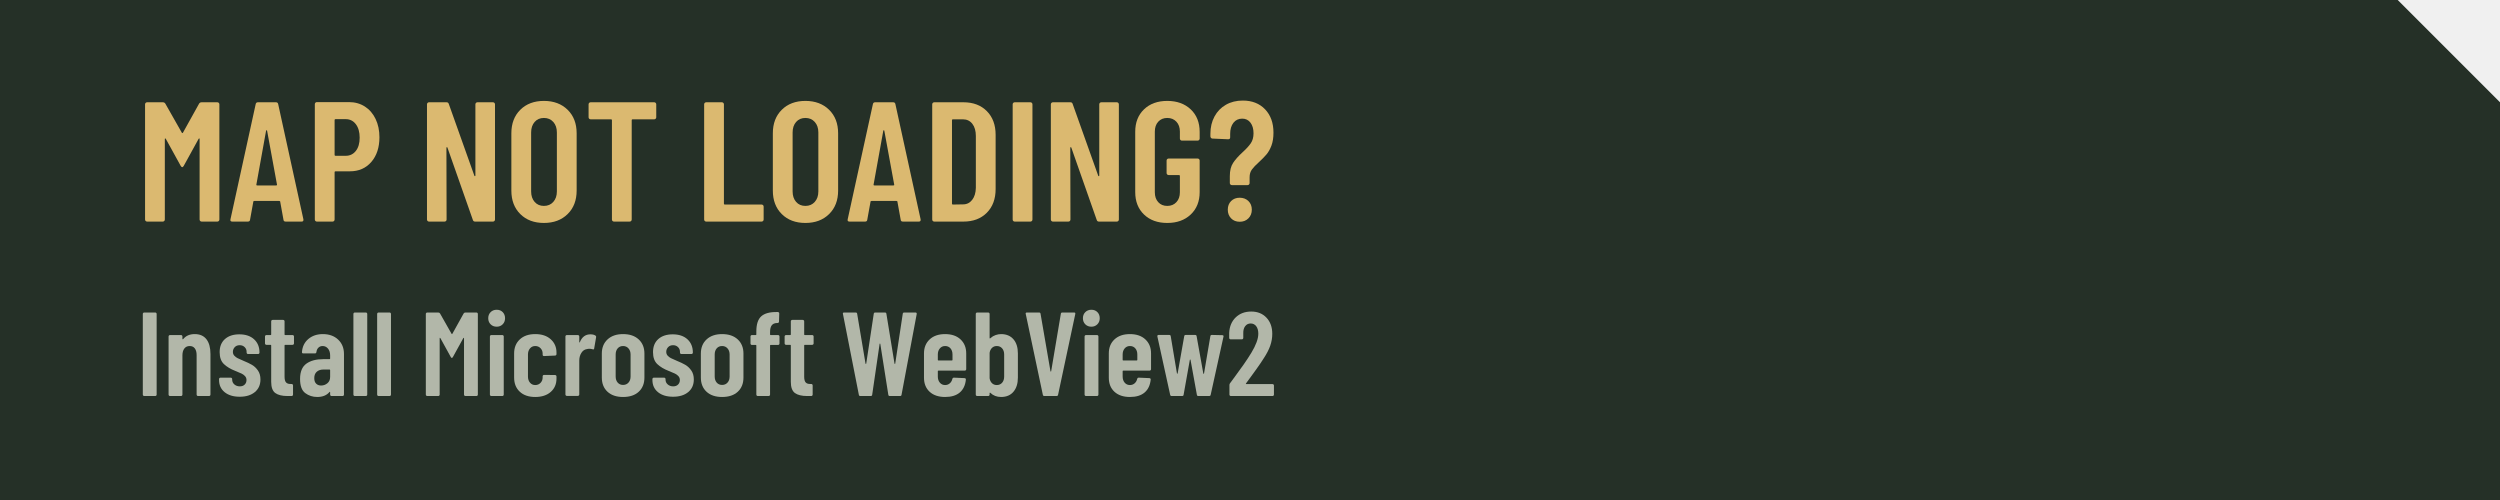
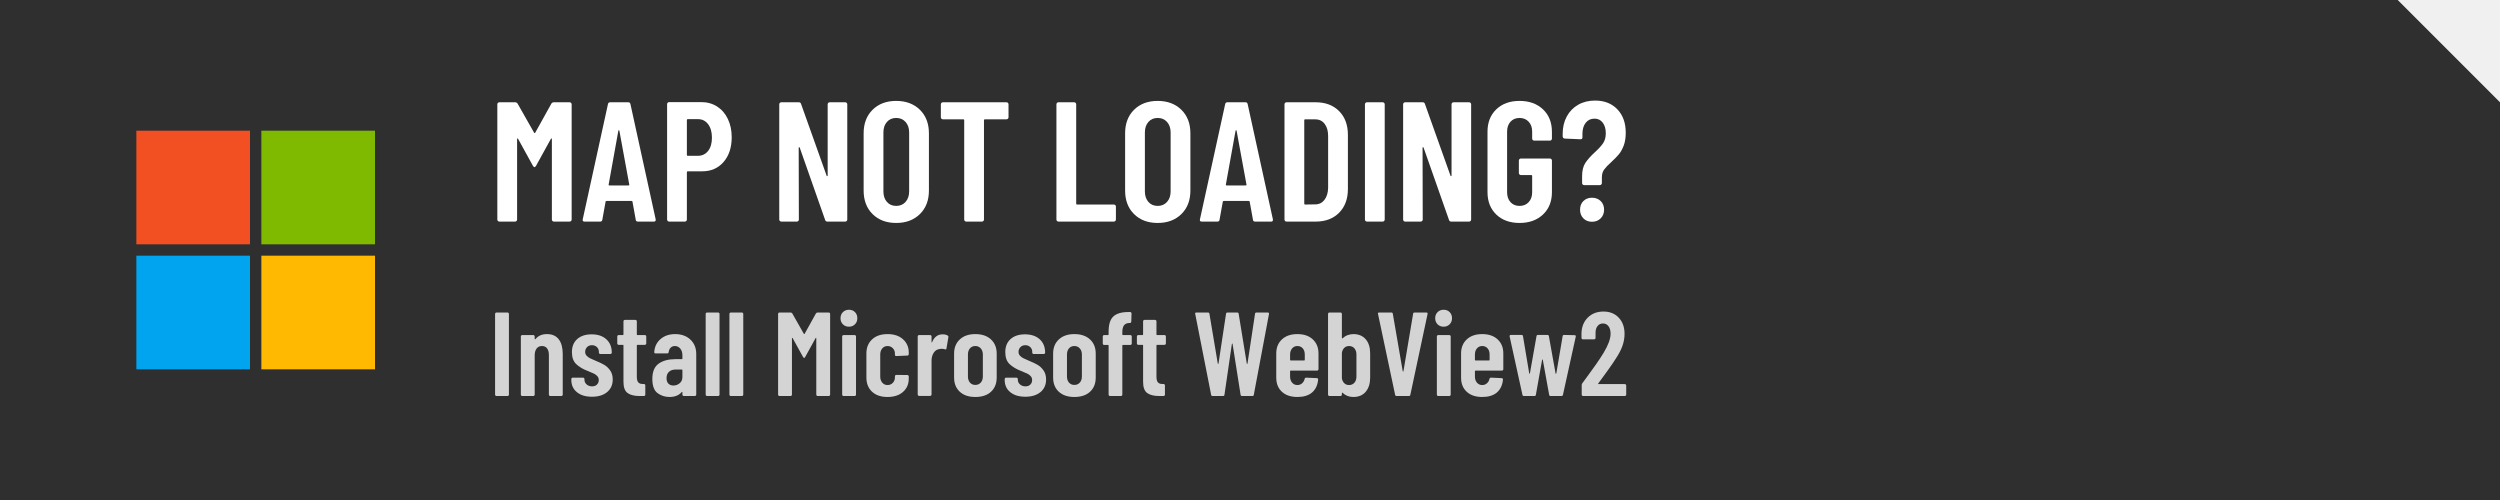
<svg xmlns="http://www.w3.org/2000/svg" width="440" height="88" viewBox="0 0 440 88" role="img" aria-label="MAP NOT LOADING? Install Microsoft WebView2">
  <defs>
    <path id="g50" d="M17.3 60H39.2Q39.7 60 40.05 60.35Q40.4 60.7 40.4 61.2V68.8Q40.4 69.3 40.05 69.65Q39.7 70 39.2 70H4.3Q3.8 70 3.45 69.65Q3.1 69.3 3.1 68.8V60.8Q3.1 59.9 3.6 59.3L7.5 54Q11.4 48.8 15.15 43.4Q18.9 38 21.5 33.7Q27.3 24.1 27.3 17.8Q27.3 13.8 25.55 11.5Q23.8 9.2 20.9 9.2Q18 9.2 16.3 11.45Q14.6 13.7 14.7 17.4V21.3Q14.7 21.8 14.35 22.15Q14 22.5 13.5 22.5H4.1Q3.6 22.5 3.25 22.15Q2.9 21.8 2.9 21.3V17Q3.3 9 8.35 4.1Q13.4 -0.8 21.4 -0.8Q29.3 -0.8 34.15 4.35Q39 9.5 39 17.9Q39 22.9 37.3 27.8Q35.6 32.7 31.9 38.3Q29.4 42.3 25.95 47.1Q22.5 51.9 21.4 53.4Q18.4 57.4 17 59.4Q16.8 59.6 16.9 59.8Q17 60 17.3 60Z" />
    <path id="g63" d="M13.5 47.4V43.3Q13.5 38.5 15.4 35.6Q17.3 32.7 21 29.3Q24.2 26.4 25.8 24.05Q27.4 21.7 27.4 18.2Q27.4 14.3 25.6 11.95Q23.8 9.6 20.8 9.6Q17.5 9.6 15.6 12.05Q13.7 14.5 13.7 18.5V20.6Q13.7 21.7 12.5 21.7L3.3 21.3Q2.8 21.3 2.45 20.9Q2.1 20.5 2.1 20V18.5Q2.1 12.8 4.5 8.35Q6.9 3.9 11.2 1.45Q15.5 -1 21.1 -1Q29.3 -1 34.2 4.15Q39.1 9.3 39.1 17.8Q39.1 22.3 37.9 25.45Q36.7 28.6 35 30.6Q33.3 32.6 30.6 35.1Q27.8 37.6 26.45 39.45Q25.1 41.3 25.1 44V47.4Q25.1 47.9 24.75 48.25Q24.4 48.6 23.9 48.6H14.7Q14.2 48.6 13.85 48.25Q13.5 47.9 13.5 47.4ZM12.3 63Q12.3 59.9 14.25 57.95Q16.2 56 19.3 56Q22.4 56 24.4 57.95Q26.4 59.9 26.4 63Q26.4 66.1 24.4 68.1Q22.4 70.1 19.3 70.1Q16.2 70.1 14.25 68.1Q12.3 66.1 12.3 63Z" />
    <path id="g65" d="M32.5 68.9 30.6 58.4Q30.6 57.9 30 57.9H15.4Q14.8 57.9 14.8 58.4L12.9 68.9Q12.8 70 11.6 70H2.5Q1.1 70 1.4 68.7L16.2 1.1Q16.4 0 17.5 0H28.1Q29.2 0 29.4 1.1L44.2 68.7V69.1Q44.2 70 43.1 70H33.8Q32.6 70 32.5 68.9ZM17.1 48.8H28.2Q28.8 48.8 28.7 48.3L22.9 16.7Q22.8 16.4 22.6 16.4Q22.4 16.4 22.3 16.7L16.6 48.3Q16.5 48.8 17.1 48.8Z" />
    <path id="g68" d="M5.4 68.8V1.2Q5.4 0.7 5.75 0.35Q6.1 0 6.6 0H23.7Q32.3 0 37.45 5.2Q42.6 10.4 42.6 19.1V50.9Q42.6 59.6 37.45 64.8Q32.3 70 23.7 70H6.6Q6.1 70 5.75 69.65Q5.4 69.3 5.4 68.8ZM17.5 60 23.5 59.9Q26.8 59.9 28.85 57.25Q30.9 54.6 31 50.2V19.8Q31 15.3 28.95 12.65Q26.9 10 23.4 10H17.5Q17 10 17 10.5V59.5Q17 60 17.5 60Z" />
    <path id="g71" d="M4.2 52.7V17.3Q4.2 9.1 9.35 4.15Q14.5 -0.8 23 -0.8Q31.5 -0.8 36.75 4.15Q42 9.1 42 17.4V21.3Q42 21.8 41.65 22.15Q41.3 22.5 40.8 22.5H31.6Q31.1 22.5 30.75 22.15Q30.4 21.8 30.4 21.3V17.2Q30.4 13.6 28.35 11.4Q26.3 9.2 23 9.2Q19.7 9.2 17.7 11.4Q15.7 13.6 15.7 17.2V52.8Q15.7 56.4 17.7 58.6Q19.7 60.8 23 60.8Q26.3 60.8 28.35 58.6Q30.4 56.4 30.4 52.8V43.2Q30.4 42.7 29.9 42.7H23.8Q23.3 42.7 22.95 42.35Q22.6 42 22.6 41.5V34.2Q22.6 33.7 22.95 33.35Q23.3 33 23.8 33H40.8Q41.3 33 41.65 33.35Q42 33.7 42 34.2V52.7Q42 60.9 36.75 65.85Q31.5 70.8 23 70.8Q14.5 70.8 9.35 65.85Q4.2 60.9 4.2 52.7Z" />
    <path id="g73" d="M5.4 68.8V1.2Q5.4 0.7 5.75 0.35Q6.1 0 6.6 0H15.8Q16.3 0 16.65 0.35Q17 0.7 17 1.2V68.8Q17 69.3 16.65 69.65Q16.3 70 15.8 70H6.6Q6.1 70 5.75 69.65Q5.4 69.3 5.4 68.8Z" />
    <path id="g76" d="M5.4 68.8V1.2Q5.4 0.7 5.75 0.35Q6.1 0 6.6 0H15.8Q16.3 0 16.65 0.35Q17 0.7 17 1.2V59.5Q17 60 17.5 60H39.1Q39.6 60 39.95 60.35Q40.3 60.7 40.3 61.2V68.8Q40.3 69.3 39.95 69.65Q39.6 70 39.1 70H6.6Q6.1 70 5.75 69.65Q5.4 69.3 5.4 68.8Z" />
    <path id="g77" d="M38.3 0H47.5Q48 0 48.35 0.35Q48.7 0.7 48.7 1.2V68.8Q48.7 69.3 48.35 69.65Q48 70 47.5 70H38.3Q37.8 70 37.45 69.65Q37.1 69.3 37.1 68.8V21.6Q37.1 21.2 36.9 21.2Q36.7 21.2 36.5 21.5L27.8 37.3Q27.3 38.1 26.9 38.1Q26.5 38.1 26 37.3L17.3 21.5Q17.1 21.2 16.9 21.2Q16.7 21.2 16.7 21.6V68.8Q16.7 69.3 16.35 69.65Q16 70 15.5 70H6.3Q5.8 70 5.45 69.65Q5.1 69.3 5.1 68.8V1.2Q5.1 0.7 5.45 0.35Q5.8 0 6.3 0H15.5Q16.5 0 17 0.8L26.7 17.9Q27 18.3 27.3 17.9L36.8 0.8Q37.3 0 38.3 0Z" />
    <path id="g78" d="M35 0H44.1Q44.6 0 44.95 0.35Q45.3 0.7 45.3 1.2V68.8Q45.3 69.3 44.95 69.65Q44.6 70 44.1 70H33.6Q32.6 70 32.3 69L17.4 26.6Q17.3 26.3 17.05 26.35Q16.8 26.4 16.8 26.7L16.9 68.8Q16.9 69.3 16.55 69.65Q16.2 70 15.7 70H6.6Q6.1 70 5.75 69.65Q5.4 69.3 5.4 68.8V1.2Q5.4 0.7 5.75 0.35Q6.1 0 6.6 0H16.9Q17.9 0 18.2 1L33.2 43.1Q33.3 43.4 33.55 43.35Q33.8 43.3 33.8 43V1.2Q33.8 0.7 34.15 0.35Q34.5 0 35 0Z" />
    <path id="g79" d="M4.2 51.8V18.2Q4.2 9.6 9.45 4.4Q14.7 -0.8 23.3 -0.8Q31.9 -0.8 37.2 4.4Q42.5 9.6 42.5 18.2V51.8Q42.5 60.4 37.2 65.6Q31.9 70.8 23.3 70.8Q14.7 70.8 9.45 65.6Q4.2 60.4 4.2 51.8ZM30.9 52.3V17.7Q30.9 13.9 28.8 11.55Q26.7 9.2 23.3 9.2Q19.9 9.2 17.85 11.55Q15.8 13.9 15.8 17.7V52.3Q15.8 56.1 17.85 58.45Q19.9 60.8 23.3 60.8Q26.7 60.8 28.8 58.45Q30.9 56.1 30.9 52.3Z" />
    <path id="g80" d="M43.2 20.5Q43.2 29.5 38.45 35Q33.7 40.5 25.9 40.5H17.4Q16.9 40.5 16.9 41V68.8Q16.9 69.3 16.55 69.65Q16.2 70 15.7 70H6.5Q6 70 5.65 69.65Q5.3 69.3 5.3 68.8V1.1Q5.3 0.6 5.65 0.25Q6 -0.1 6.5 -0.1H25.3Q30.6 -0.1 34.65 2.5Q38.7 5.1 40.95 9.8Q43.2 14.5 43.2 20.5ZM31.6 20.8Q31.6 15.8 29.35 12.85Q27.1 9.9 23.4 9.9H17.4Q16.9 9.9 16.9 10.4V30.9Q16.9 31.4 17.4 31.4H23.4Q27.1 31.4 29.35 28.55Q31.6 25.7 31.6 20.8Z" />
    <path id="g84" d="M42.5 1.2V8.8Q42.5 9.3 42.15 9.65Q41.8 10 41.3 10H28.6Q28.1 10 28.1 10.5V68.8Q28.1 69.3 27.75 69.65Q27.4 70 26.9 70H17.7Q17.2 70 16.85 69.65Q16.5 69.3 16.5 68.8V10.5Q16.5 10 16 10H4Q3.5 10 3.15 9.65Q2.8 9.3 2.8 8.8V1.2Q2.8 0.7 3.15 0.35Q3.5 0 4 0H41.3Q41.8 0 42.15 0.35Q42.5 0.7 42.5 1.2Z" />
    <path id="g86" d="M17.1 68.9 2.8 1.3 2.7 0.9Q2.7 0 3.8 0H13.9Q15.1 0 15.2 1.1L23.5 49.2Q23.6 49.5 23.8 49.5Q24 49.5 24.1 49.2L32.2 1.1Q32.3 0 33.5 0H43.3Q44.6 0 44.3 1.3L29.9 68.9Q29.7 70 28.6 70H18.4Q17.3 70 17.1 68.9Z" />
    <path id="g87" d="M15.7 68.9 2.4 1.3 2.3 0.9Q2.3 0 3.4 0H13Q14.2 0 14.3 1.1L21.3 42.8Q21.4 43.1 21.6 43.1Q21.8 43.1 21.9 42.8L28.2 1.1Q28.3 0 29.5 0H37.5Q38.7 0 38.8 1.1L45.6 42.8Q45.7 43.1 45.9 43.1Q46.1 43.1 46.2 42.8L52.5 1.1Q52.6 0 53.8 0H63.1Q64.4 0 64.2 1.3L51.5 68.9Q51.4 70 50.2 70H41.7Q40.5 70 40.4 68.9L33.7 26.4Q33.6 26 33.4 26Q33.2 26 33.1 26.4L26.9 68.9Q26.8 70 25.6 70H17Q15.8 70 15.7 68.9Z" />
    <path id="g97" d="M39.7 34.8V68.8Q39.7 69.3 39.35 69.65Q39 70 38.5 70H29.3Q28.8 70 28.45 69.65Q28.1 69.3 28.1 68.8V66.9Q28.1 66.6 27.9 66.5Q27.7 66.4 27.5 66.7Q24 70.8 17.3 70.8Q11.6 70.8 7.25 67.55Q2.9 64.3 2.9 55.7Q2.9 46.7 8.15 42.9Q13.4 39.1 22.4 39.1H27.6Q28.1 39.1 28.1 38.6V36Q28.1 32.4 26.3 30.25Q24.5 28.1 21.8 28.1Q19.7 28.1 18.3 29.45Q16.9 30.8 16.6 33.1Q16.5 34.3 15.3 34.3H5.6Q4.4 34.3 4.5 33.1Q5 26.3 9.85 22.2Q14.7 18.1 22 18.1Q29.9 18.1 34.8 22.7Q39.7 27.3 39.7 34.8ZM28.1 54V48.3Q28.1 47.8 27.6 47.8H22.4Q19 47.8 16.9 49.65Q14.8 51.5 14.8 55Q14.8 58.1 16.4 59.65Q18 61.2 20.5 61.2Q23.5 61.2 25.8 59.3Q28.1 57.4 28.1 54Z" />
    <path id="g98" d="M39.9 34.3V54.6Q39.9 62 36.2 66.4Q32.5 70.8 25.8 70.8Q20.4 70.8 16.8 67.3Q16.6 67.1 16.4 67.2Q16.2 67.3 16.2 67.6V68.8Q16.2 69.3 15.85 69.65Q15.5 70 15 70H5.8Q5.3 70 4.95 69.65Q4.6 69.3 4.6 68.8V1.2Q4.6 0.7 4.95 0.35Q5.3 0 5.8 0H15Q15.5 0 15.85 0.35Q16.2 0.7 16.2 1.2V21.4Q16.2 21.7 16.45 21.75Q16.7 21.8 17 21.4Q18.9 19.7 21.25 18.9Q23.6 18.1 25.8 18.1Q32.4 18.1 36.15 22.4Q39.9 26.7 39.9 34.3ZM22.2 28.1Q19.8 28.1 18.2 29.65Q16.6 31.2 16.2 33.8V55.1Q16.6 57.7 18.2 59.25Q19.8 60.8 22.2 60.8Q25 60.8 26.7 58.85Q28.4 56.9 28.4 53.7V35.2Q28.4 32 26.7 30.05Q25 28.1 22.2 28.1Z" />
    <path id="g99" d="M3.8 54.5V34.3Q3.8 27 8.55 22.55Q13.3 18.1 21.5 18.1Q29.7 18.1 34.5 22.45Q39.3 26.8 39.3 33.5V34.9Q39.3 35.4 38.95 35.75Q38.6 36.1 38.1 36.1L28.9 36.5Q27.7 36.5 27.7 35.3V34.3Q27.7 31.8 25.95 29.95Q24.2 28.1 21.5 28.1Q18.8 28.1 17.1 30.1Q15.4 32.1 15.4 35.2V53.7Q15.4 56.8 17.1 58.8Q18.8 60.8 21.5 60.8Q24.2 60.8 25.95 58.95Q27.7 57.1 27.7 54.5V53.5Q27.7 53 28.05 52.65Q28.4 52.3 28.9 52.3L38.1 52.4Q38.6 52.4 38.95 52.75Q39.3 53.1 39.3 53.6V55.4Q39.3 62.3 34.5 66.55Q29.7 70.8 21.5 70.8Q13.3 70.8 8.55 66.4Q3.8 62 3.8 54.5Z" />
    <path id="g101" d="M38 48.7H15.9Q15.4 48.7 15.4 49.2V53.7Q15.4 56.8 17.1 58.8Q18.8 60.8 21.5 60.8Q23.8 60.8 25.45 59.35Q27.1 57.9 27.6 55.6Q27.9 54.6 28.9 54.6L37.8 55Q38.3 55 38.65 55.35Q39 55.7 38.9 56.3Q38.2 63.3 33.8 67.05Q29.4 70.8 21.5 70.8Q13.3 70.8 8.55 66.45Q3.8 62.1 3.8 54.6V34.3Q3.8 27 8.55 22.55Q13.3 18.1 21.5 18.1Q29.7 18.1 34.45 22.55Q39.2 27 39.2 34.3V47.5Q39.2 48 38.85 48.35Q38.5 48.7 38 48.7ZM15.4 35.2V39.7Q15.4 40.2 15.9 40.2H27.2Q27.7 40.2 27.7 39.7V35.2Q27.7 32 26 30.05Q24.3 28.1 21.5 28.1Q18.8 28.1 17.1 30.1Q15.4 32.1 15.4 35.2Z" />
    <path id="g102" d="M26.5 20.1V26Q26.5 26.5 26.15 26.85Q25.8 27.2 25.3 27.2H19.1Q18.6 27.2 18.6 27.7V68.8Q18.6 69.3 18.25 69.65Q17.9 70 17.4 70H8.3Q7.8 70 7.45 69.65Q7.1 69.3 7.1 68.8V27.7Q7.1 27.2 6.6 27.2H3.4Q2.9 27.2 2.55 26.85Q2.2 26.5 2.2 26V20.1Q2.2 19.6 2.55 19.25Q2.9 18.9 3.4 18.9H6.6Q7.1 18.9 7.1 18.4V15.9Q7.1 6.9 11.2 3.2Q15.3 -0.5 24.3 -0.4H25.1Q25.6 -0.4 25.95 -0.05Q26.3 0.3 26.3 0.8L26.1 7.6Q26.1 8.1 25.75 8.45Q25.4 8.8 24.9 8.8H24.4Q21.4 8.9 20 10.75Q18.6 12.6 18.6 16.4V18.4Q18.6 18.9 19.1 18.9H25.3Q25.8 18.9 26.15 19.25Q26.5 19.6 26.5 20.1Z" />
    <path id="g105" d="M3.6 4.8Q3.6 1.7 5.6 -0.3Q7.6 -2.3 10.7 -2.3Q13.8 -2.3 15.75 -0.3Q17.7 1.7 17.7 4.8Q17.7 7.9 15.7 9.9Q13.7 11.9 10.7 11.9Q7.6 11.9 5.6 9.9Q3.6 7.9 3.6 4.8ZM5 68.8V20.1Q5 19.6 5.35 19.25Q5.7 18.9 6.2 18.9H15.4Q15.9 18.9 16.25 19.25Q16.6 19.6 16.6 20.1V68.8Q16.6 69.3 16.25 69.65Q15.9 70 15.4 70H6.2Q5.7 70 5.35 69.65Q5 69.3 5 68.8Z" />
    <path id="g108" d="M4.2 68.8V1.2Q4.2 0.7 4.55 0.35Q4.9 0 5.4 0H14.6Q15.1 0 15.45 0.35Q15.8 0.7 15.8 1.2V68.8Q15.8 69.3 15.45 69.65Q15.1 70 14.6 70H5.4Q4.9 70 4.55 69.65Q4.2 69.3 4.2 68.8Z" />
    <path id="g110" d="M39.7 34.8V68.8Q39.7 69.3 39.35 69.65Q39 70 38.5 70H29.3Q28.8 70 28.45 69.65Q28.1 69.3 28.1 68.8V35.7Q28.1 32.1 26.6 30.1Q25.1 28.1 22.3 28.1Q19.4 28.1 17.8 30.2Q16.2 32.3 16.2 36V68.8Q16.2 69.3 15.85 69.65Q15.5 70 15 70H5.8Q5.3 70 4.95 69.65Q4.6 69.3 4.6 68.8V20.1Q4.6 19.6 4.95 19.25Q5.3 18.9 5.8 18.9H15Q15.5 18.9 15.85 19.25Q16.2 19.6 16.2 20.1V22.1Q16.2 22.4 16.45 22.45Q16.7 22.5 17 22.1Q20.4 18.1 26.5 18.1Q33 18.1 36.35 22.45Q39.7 26.8 39.7 34.8Z" />
    <path id="g111" d="M3.8 54.5V34.4Q3.8 27 8.6 22.55Q13.4 18.1 21.6 18.1Q29.9 18.1 34.7 22.55Q39.5 27 39.5 34.4V54.5Q39.5 62 34.75 66.4Q30 70.8 21.6 70.8Q13.3 70.8 8.55 66.4Q3.8 62 3.8 54.5ZM27.9 53.6V35.2Q27.9 32.1 26.15 30.1Q24.4 28.1 21.6 28.1Q18.8 28.1 17.1 30.05Q15.4 32 15.4 35.2V53.6Q15.4 56.8 17.1 58.75Q18.8 60.7 21.6 60.7Q24.4 60.7 26.15 58.75Q27.9 56.8 27.9 53.6Z" />
    <path id="g114" d="M29.7 19.3Q30.5 19.8 30.3 20.8L28.7 30.1Q28.6 31.3 27.3 30.8Q25.9 30.4 24.7 30.4Q23.5 30.4 22.5 30.7Q19.7 31.1 17.95 33.85Q16.2 36.6 16.2 40.4V68.7Q16.2 69.2 15.85 69.55Q15.5 69.9 15 69.9H5.8Q5.3 69.9 4.95 69.55Q4.6 69.2 4.6 68.7V20.1Q4.6 19.6 4.95 19.25Q5.3 18.9 5.8 18.9H15Q15.5 18.9 15.85 19.25Q16.2 19.6 16.2 20.1V24.7Q16.2 25.1 16.4 25.15Q16.6 25.2 16.7 24.8Q19.4 18.3 25.5 18.3Q28.2 18.3 29.7 19.3Z" />
    <path id="g115" d="M3 56.5V55.8Q3 55.3 3.35 54.95Q3.7 54.6 4.2 54.6H12.8Q13.3 54.6 13.65 54.95Q14 55.3 14 55.8V56.3Q14 58.7 15.85 60.3Q17.7 61.9 20.4 61.9Q23 61.9 24.5 60.4Q26 58.9 26 56.6Q26 54.6 24.7 53.25Q23.4 51.9 21.9 51.2Q20.4 50.5 16.5 48.9Q10.8 46.7 7.15 43.3Q3.5 39.9 3.5 33.2Q3.5 26.2 7.95 22.25Q12.4 18.3 20 18.3Q27.8 18.3 32.35 22.45Q36.9 26.6 36.9 33.6Q36.9 34.1 36.55 34.45Q36.2 34.8 35.7 34.8H27.3Q26.8 34.8 26.45 34.45Q26.1 34.1 26.1 33.6V33Q26.1 30.6 24.45 29Q22.8 27.4 20.3 27.4Q17.7 27.4 16.15 29.05Q14.6 30.7 14.6 33Q14.6 34.9 15.8 36.2Q17 37.5 18.5 38.25Q20 39 23.5 40.5Q27.7 42.2 30.55 43.85Q33.4 45.5 35.55 48.55Q37.7 51.6 37.7 56.1Q37.7 62.8 33 66.7Q28.3 70.6 20.3 70.6Q12.4 70.6 7.7 66.8Q3 63 3 56.5Z" />
    <path id="g116" d="M24.8 27.1H18.6Q18.1 27.1 18.1 27.6V53.8Q18.1 57.3 19.4 58.65Q20.7 60 23.3 59.9H24Q24.5 59.9 24.85 60.25Q25.2 60.6 25.2 61.1V68.8Q25.2 69.3 24.85 69.65Q24.5 70 24 70H20.6Q13.8 70 10.35 67.5Q6.9 65 6.9 58.1V27.6Q6.9 27.1 6.4 27.1H2.9Q2.4 27.1 2.05 26.75Q1.7 26.4 1.7 25.9V20.1Q1.7 19.6 2.05 19.25Q2.4 18.9 2.9 18.9H6.4Q6.9 18.9 6.9 18.4V7.4Q6.9 6.9 7.25 6.55Q7.6 6.2 8.1 6.2H16.9Q17.4 6.2 17.75 6.55Q18.1 6.9 18.1 7.4V18.4Q18.1 18.9 18.6 18.9H24.8Q25.3 18.9 25.65 19.25Q26 19.6 26 20.1V25.9Q26 26.4 25.65 26.75Q25.3 27.1 24.8 27.1Z" />
    <path id="g119" d="M12.6 68.9 1.9 20.1V19.7Q1.9 18.8 3 18.8H11.8Q13 18.8 13.1 19.9L18.3 51Q18.4 51.3 18.6 51.3Q18.8 51.3 18.9 51L24.4 19.9Q24.5 18.8 25.7 18.8H33.5Q34.7 18.8 34.8 19.9L40.4 51.1Q40.5 51.4 40.7 51.4Q40.9 51.4 41 51.1L46.3 19.9Q46.4 18.8 47.6 18.8L56.3 19Q57.6 19 57.3 20.3L46.6 68.9Q46.4 70 45.3 70H36.3Q35.1 70 35 68.9L29.7 39.7Q29.6 39.4 29.4 39.4Q29.2 39.4 29.1 39.7L23.9 68.9Q23.8 70 22.6 70H13.9Q12.8 70 12.6 68.9Z" />
  </defs>
-   <path d="M0 0H422L440 18V88H0Z" fill="#253027" />
-   <g role="img" aria-label="MAP NOT LOADING?" fill="#dbb970" transform="translate(24.00 18) scale(0.3)">
+   <path d="M0 0H422L440 18V88H0Z" fill="#2f2f2f" />
+   <g transform="translate(24 23) scale(2)">
+     <rect width="10" height="10" fill="#f25022" />
+     <rect x="11" width="10" height="10" fill="#7fba00" />
+     <rect y="11" width="10" height="10" fill="#00a4ef" />
+     <rect x="11" y="11" width="10" height="10" fill="#ffb900" />
+   </g>
+   <g role="img" aria-label="MAP NOT LOADING?" fill="#ffffff" transform="translate(86.00 18) scale(0.3)">
    <use href="#g77" x="0.00" />
    <use href="#g65" x="53.80" />
    <use href="#g80" x="99.40" />
    <use href="#g78" x="165.10" />
    <use href="#g79" x="215.80" />
    <use href="#g84" x="262.50" />
    <use href="#g76" x="327.70" />
    <use href="#g79" x="369.20" />
    <use href="#g65" x="415.90" />
    <use href="#g68" x="461.50" />
    <use href="#g73" x="508.70" />
    <use href="#g78" x="531.10" />
    <use href="#g71" x="581.80" />
    <use href="#g63" x="628.00" />
  </g>
-   <g role="img" aria-label="Install Microsoft WebView2" fill="#b2b7a9" transform="translate(24.00 55) scale(0.21)">
+   <g role="img" aria-label="Install Microsoft WebView2" fill="#d4d4d4" transform="translate(86.00 55) scale(0.21)">
    <use href="#g73" x="0.00" />
    <use href="#g110" x="22.40" />
    <use href="#g115" x="66.30" />
    <use href="#g116" x="106.10" />
    <use href="#g97" x="134.30" />
    <use href="#g108" x="177.70" />
    <use href="#g108" x="197.60" />
    <use href="#g77" x="237.50" />
    <use href="#g105" x="291.30" />
    <use href="#g99" x="312.80" />
    <use href="#g114" x="355.00" />
    <use href="#g111" x="386.30" />
    <use href="#g115" x="429.50" />
    <use href="#g111" x="469.30" />
    <use href="#g102" x="512.50" />
    <use href="#g116" x="541.60" />
    <use href="#g87" x="589.80" />
    <use href="#g101" x="656.30" />
    <use href="#g98" x="698.90" />
    <use href="#g86" x="742.60" />
    <use href="#g105" x="789.70" />
    <use href="#g101" x="811.20" />
    <use href="#g119" x="853.80" />
    <use href="#g50" x="913.00" />
  </g>
</svg>
